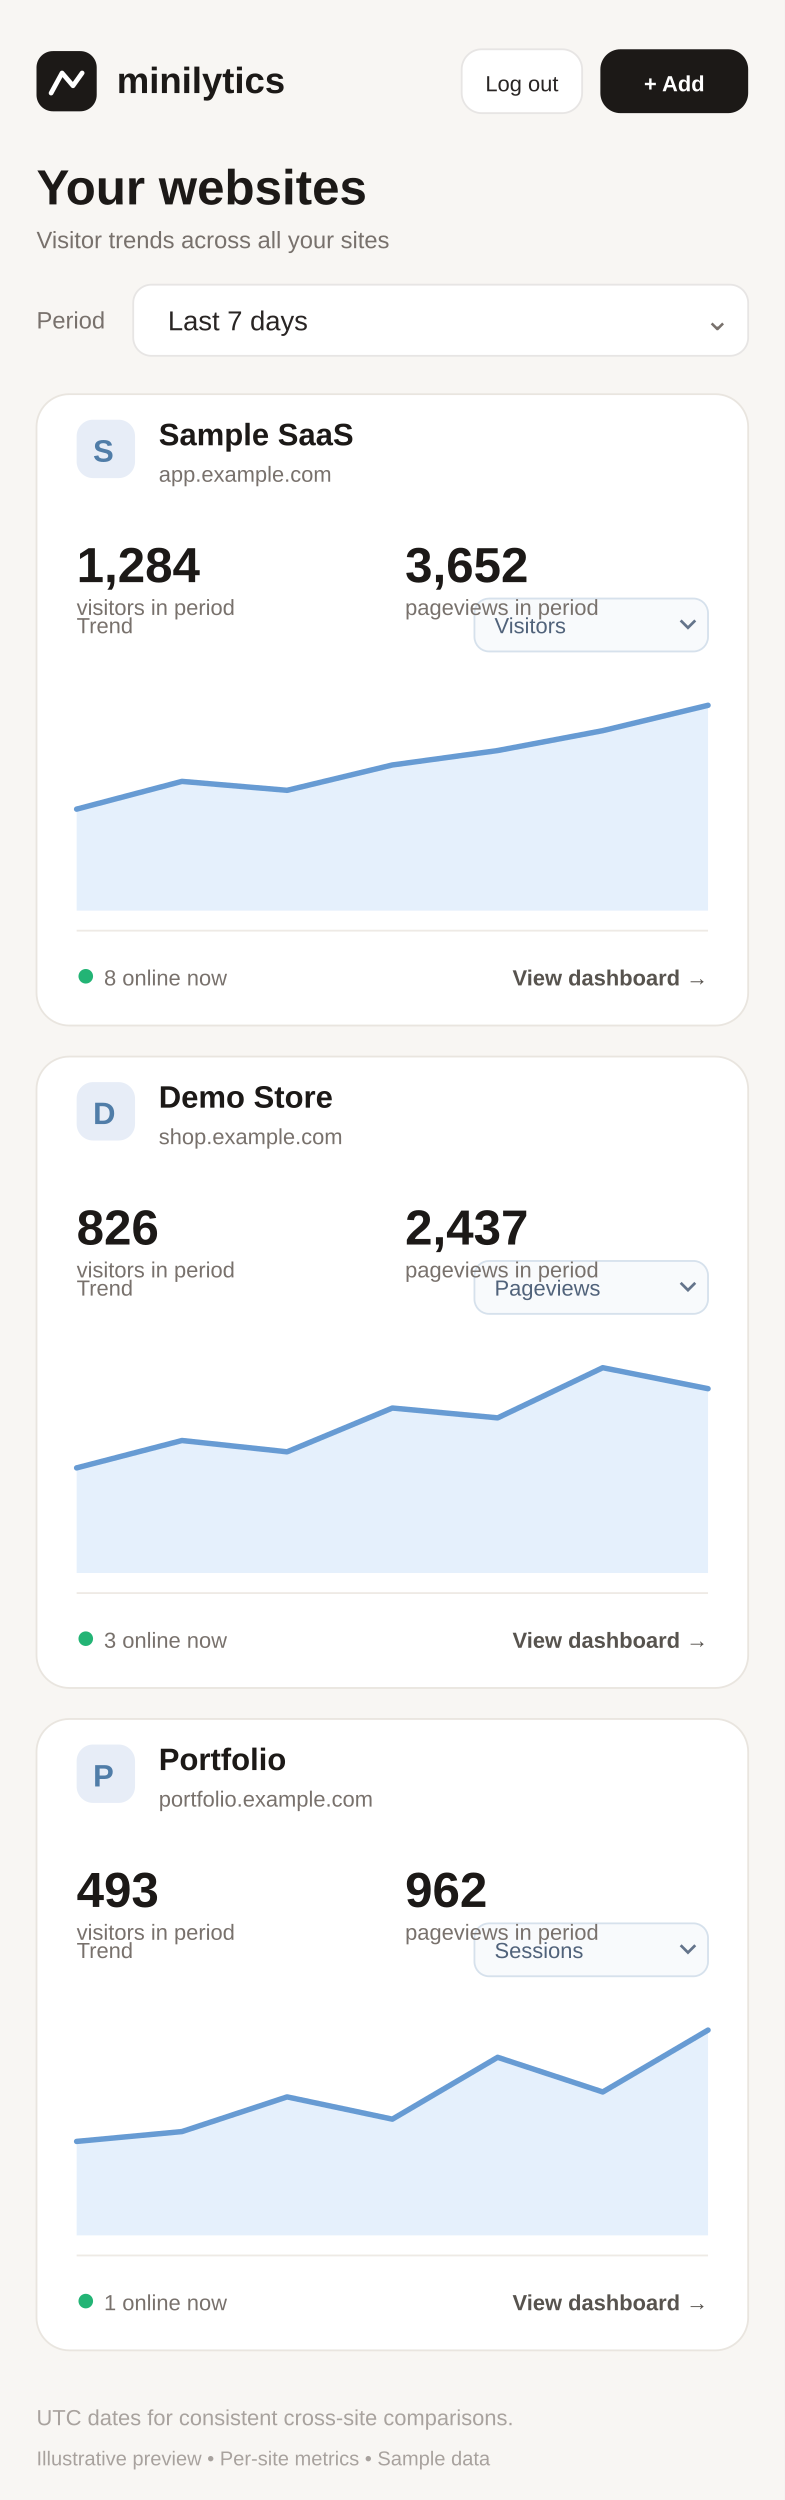
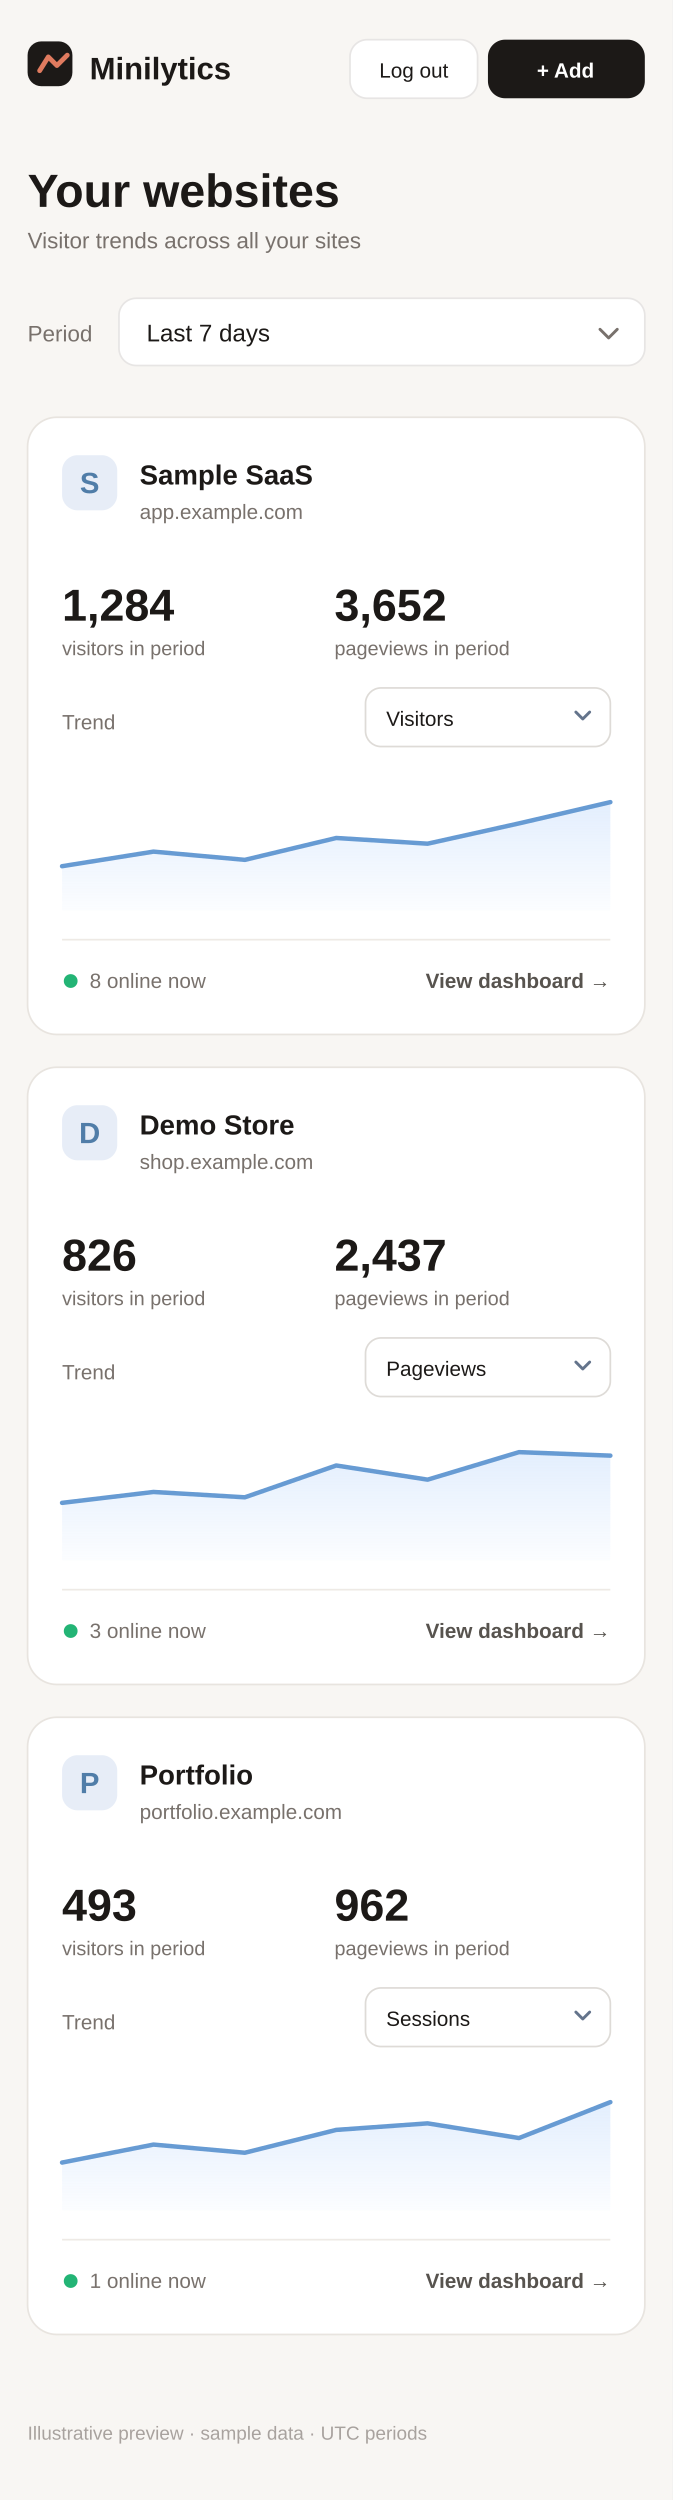
- <svg xmlns="http://www.w3.org/2000/svg" width="430" height="1370" viewBox="0 0 430 1370">
-   <rect x="0" y="0" width="430" height="1370" rx="0" fill="#f8f6f3" stroke="none" />
-   <rect x="20" y="28" width="33" height="33" rx="9" fill="#1c1917" stroke="none" />
-   <path d="M28 51 l6 -11 6 7 5 -7" fill="none" stroke="#fff" stroke-width="2.6" stroke-linecap="round" stroke-linejoin="round" />
-   <text x="64" y="51" font-family="Arial, Helvetica, sans-serif" font-size="20" fill="#1c1917" font-weight="700">minilytics</text>
-   <rect x="253" y="27" width="66" height="35" rx="11" fill="#fff" stroke="#e7e5e4" />
-   <text x="286" y="50" font-family="Arial, Helvetica, sans-serif" font-size="12" fill="#292524" font-weight="500" text-anchor="middle">Log out</text>
-   <rect x="329" y="27" width="81" height="35" rx="11" fill="#1c1917" stroke="none" />
-   <text x="369.5" y="50" font-family="Arial, Helvetica, sans-serif" font-size="12" fill="#fff" font-weight="600" text-anchor="middle">+ Add</text>
-   <text x="20" y="112" font-family="Arial, Helvetica, sans-serif" font-size="27" fill="#1c1917" font-weight="700">Your websites</text>
-   <text x="20" y="136" font-family="Arial, Helvetica, sans-serif" font-size="13" fill="#78716c" font-weight="400">Visitor trends across all your sites</text>
-   <text x="20" y="180" font-family="Arial, Helvetica, sans-serif" font-size="13" fill="#78716c" font-weight="400">Period</text>
-   <rect x="73" y="156" width="337" height="39" rx="10" fill="#ffffff" stroke="#e7e5e4" />
-   <text x="92" y="181" font-family="Arial, Helvetica, sans-serif" font-size="15" fill="#292524" font-weight="500">Last 7 days</text>
-   <text x="386" y="181" font-family="Arial, Helvetica, sans-serif" font-size="17" fill="#78716c" font-weight="400">⌄</text>
-   <rect x="20" y="216" width="390" height="346" rx="18" fill="#ffffff" stroke="#e9e5df" />
-   <rect x="260" y="328" width="128" height="29" rx="8" fill="#f8fafc" stroke="#d6e1ec" />
-   <text x="271" y="347" font-family="Arial, Helvetica, sans-serif" font-size="12" fill="#50627a">Visitors</text>
-   <path d="M373 340 l4 4 4 -4" fill="none" stroke="#64748b" stroke-width="1.5" />
-   <text x="42" y="347" font-family="Arial, Helvetica, sans-serif" font-size="12" fill="#78716c">Trend</text>
-   <rect x="42" y="230" width="32" height="32" rx="9" fill="#e7edf7" stroke="none" />
-   <text x="51" y="253" font-family="Arial, Helvetica, sans-serif" font-size="17" fill="#507da8" font-weight="700">S</text>
-   <text x="87" y="244" font-family="Arial, Helvetica, sans-serif" font-size="17" fill="#1c1917" font-weight="700">Sample SaaS</text>
-   <text x="87" y="264" font-family="Arial, Helvetica, sans-serif" font-size="12" fill="#78716c" font-weight="400">app.example.com</text>
-   <text x="42" y="319" font-family="Arial, Helvetica, sans-serif" font-size="27" fill="#1c1917" font-weight="700">1,284</text>
-   <text x="42" y="337" font-family="Arial, Helvetica, sans-serif" font-size="12" fill="#78716c" font-weight="400">visitors in period</text>
-   <text x="222" y="319" font-family="Arial, Helvetica, sans-serif" font-size="27" fill="#1c1917" font-weight="700">3,652</text>
-   <text x="222" y="337" font-family="Arial, Helvetica, sans-serif" font-size="12" fill="#78716c" font-weight="400">pageviews in period</text>
-   <path d="M42.0 443.4 L99.7 428.2 L157.3 433.1 L215.0 419.2 L272.7 411.3 L330.3 400.4 L388.0 386.5 L388.0 499.0 L42 499.0 Z" fill="#d7e8fa" opacity=".65" />
-   <path d="M42.0 443.4 L99.7 428.2 L157.3 433.1 L215.0 419.2 L272.7 411.3 L330.3 400.4 L388.0 386.5" fill="none" stroke="#679bd3" stroke-width="3" stroke-linejoin="round" stroke-linecap="round" />
-   <path d="M42 510 H388" stroke="#eeeae5" />
-   <circle cx="47" cy="535" r="4" fill="#23b475" />
-   <text x="57" y="540" font-family="Arial, Helvetica, sans-serif" font-size="12" fill="#78716c" font-weight="400">8 online now</text>
-   <text x="388" y="540" font-family="Arial, Helvetica, sans-serif" font-size="12" fill="#57534e" font-weight="600" text-anchor="end">View dashboard →</text>
-   <rect x="20" y="579" width="390" height="346" rx="18" fill="#ffffff" stroke="#e9e5df" />
-   <rect x="260" y="691" width="128" height="29" rx="8" fill="#f8fafc" stroke="#d6e1ec" />
-   <text x="271" y="710" font-family="Arial, Helvetica, sans-serif" font-size="12" fill="#50627a">Pageviews</text>
-   <path d="M373 703 l4 4 4 -4" fill="none" stroke="#64748b" stroke-width="1.5" />
-   <text x="42" y="710" font-family="Arial, Helvetica, sans-serif" font-size="12" fill="#78716c">Trend</text>
-   <rect x="42" y="593" width="32" height="32" rx="9" fill="#e7edf7" stroke="none" />
-   <text x="51" y="616" font-family="Arial, Helvetica, sans-serif" font-size="17" fill="#507da8" font-weight="700">D</text>
-   <text x="87" y="607" font-family="Arial, Helvetica, sans-serif" font-size="17" fill="#1c1917" font-weight="700">Demo Store</text>
-   <text x="87" y="627" font-family="Arial, Helvetica, sans-serif" font-size="12" fill="#78716c" font-weight="400">shop.example.com</text>
-   <text x="42" y="682" font-family="Arial, Helvetica, sans-serif" font-size="27" fill="#1c1917" font-weight="700">826</text>
-   <text x="42" y="700" font-family="Arial, Helvetica, sans-serif" font-size="12" fill="#78716c" font-weight="400">visitors in period</text>
-   <text x="222" y="682" font-family="Arial, Helvetica, sans-serif" font-size="27" fill="#1c1917" font-weight="700">2,437</text>
-   <text x="222" y="700" font-family="Arial, Helvetica, sans-serif" font-size="12" fill="#78716c" font-weight="400">pageviews in period</text>
-   <path d="M42.0 804.4 L99.7 789.4 L157.3 795.6 L215.0 771.6 L272.7 777.0 L330.3 749.5 L388.0 761.0 L388.0 862.0 L42 862.0 Z" fill="#d7e8fa" opacity=".65" />
-   <path d="M42.0 804.4 L99.7 789.4 L157.3 795.6 L215.0 771.6 L272.7 777.0 L330.3 749.5 L388.0 761.0" fill="none" stroke="#679bd3" stroke-width="3" stroke-linejoin="round" stroke-linecap="round" />
-   <path d="M42 873 H388" stroke="#eeeae5" />
-   <circle cx="47" cy="898" r="4" fill="#23b475" />
-   <text x="57" y="903" font-family="Arial, Helvetica, sans-serif" font-size="12" fill="#78716c" font-weight="400">3 online now</text>
-   <text x="388" y="903" font-family="Arial, Helvetica, sans-serif" font-size="12" fill="#57534e" font-weight="600" text-anchor="end">View dashboard →</text>
-   <rect x="20" y="942" width="390" height="346" rx="18" fill="#ffffff" stroke="#e9e5df" />
-   <rect x="260" y="1054" width="128" height="29" rx="8" fill="#f8fafc" stroke="#d6e1ec" />
-   <text x="271" y="1073" font-family="Arial, Helvetica, sans-serif" font-size="12" fill="#50627a">Sessions</text>
-   <path d="M373 1066 l4 4 4 -4" fill="none" stroke="#64748b" stroke-width="1.5" />
-   <text x="42" y="1073" font-family="Arial, Helvetica, sans-serif" font-size="12" fill="#78716c">Trend</text>
-   <rect x="42" y="956" width="32" height="32" rx="9" fill="#e7edf7" stroke="none" />
-   <text x="51" y="979" font-family="Arial, Helvetica, sans-serif" font-size="17" fill="#507da8" font-weight="700">P</text>
-   <text x="87" y="970" font-family="Arial, Helvetica, sans-serif" font-size="17" fill="#1c1917" font-weight="700">Portfolio</text>
-   <text x="87" y="990" font-family="Arial, Helvetica, sans-serif" font-size="12" fill="#78716c" font-weight="400">portfolio.example.com</text>
-   <text x="42" y="1045" font-family="Arial, Helvetica, sans-serif" font-size="27" fill="#1c1917" font-weight="700">493</text>
-   <text x="42" y="1063" font-family="Arial, Helvetica, sans-serif" font-size="12" fill="#78716c" font-weight="400">visitors in period</text>
-   <text x="222" y="1045" font-family="Arial, Helvetica, sans-serif" font-size="27" fill="#1c1917" font-weight="700">962</text>
-   <text x="222" y="1063" font-family="Arial, Helvetica, sans-serif" font-size="12" fill="#78716c" font-weight="400">pageviews in period</text>
-   <path d="M42.0 1173.5 L99.7 1168.1 L157.3 1149.1 L215.0 1161.3 L272.7 1127.4 L330.3 1146.4 L388.0 1112.5 L388.0 1225.0 L42 1225.0 Z" fill="#d7e8fa" opacity=".65" />
-   <path d="M42.0 1173.5 L99.7 1168.1 L157.3 1149.1 L215.0 1161.3 L272.7 1127.4 L330.3 1146.4 L388.0 1112.5" fill="none" stroke="#679bd3" stroke-width="3" stroke-linejoin="round" stroke-linecap="round" />
-   <path d="M42 1236 H388" stroke="#eeeae5" />
-   <circle cx="47" cy="1261" r="4" fill="#23b475" />
-   <text x="57" y="1266" font-family="Arial, Helvetica, sans-serif" font-size="12" fill="#78716c" font-weight="400">1 online now</text>
-   <text x="388" y="1266" font-family="Arial, Helvetica, sans-serif" font-size="12" fill="#57534e" font-weight="600" text-anchor="end">View dashboard →</text>
-   <text x="20" y="1329" font-family="Arial, Helvetica, sans-serif" font-size="12" fill="#a8a29e" font-weight="400">UTC dates for consistent cross-site comparisons.</text>
-   <text x="20" y="1351" font-family="Arial, Helvetica, sans-serif" font-size="11" fill="#a8a29e" font-weight="400">Illustrative preview • Per-site metrics • Sample data</text>
+ <svg xmlns="http://www.w3.org/2000/svg" width="390" height="1450" viewBox="0 0 390 1450">
+   <rect x="0" y="0" width="390" height="1450" rx="0" fill="#f8f6f3" />
+   <rect x="16" y="24" width="26" height="26" rx="8" fill="#1c1917" />
+   <path d="M23 41 L28 33 L33 38 L39 32" fill="none" stroke="#e07b5f" stroke-width="2.8" stroke-linecap="round" stroke-linejoin="round" />
+   <text x="52" y="46" font-family="Arial, Helvetica, sans-serif" font-size="18" fill="#1c1917" font-weight="700">Minilytics</text>
+   <rect x="203" y="23" width="74" height="34" rx="10" fill="#fff" stroke="#e7e5e4" />
+   <text x="240" y="45" font-family="Arial, Helvetica, sans-serif" font-size="12" fill="#1c1917" font-weight="500" text-anchor="middle">Log out</text>
+   <rect x="283" y="23" width="91" height="34" rx="10" fill="#1c1917" />
+   <text x="328" y="45" font-family="Arial, Helvetica, sans-serif" font-size="12" fill="#fff" font-weight="600" text-anchor="middle">+ Add</text>
+   <text x="16" y="120" font-family="Arial, Helvetica, sans-serif" font-size="27" fill="#1c1917" font-weight="700">Your websites</text>
+   <text x="16" y="144" font-family="Arial, Helvetica, sans-serif" font-size="13" fill="#78716c" font-weight="400">Visitor trends across all your sites</text>
+   <text x="16" y="198" font-family="Arial, Helvetica, sans-serif" font-size="13" fill="#78716c" font-weight="400">Period</text>
+   <rect x="69" y="173" width="305" height="39" rx="10" fill="#ffffff" stroke="#e7e5e4" />
+   <text x="85" y="198" font-family="Arial, Helvetica, sans-serif" font-size="14" fill="#1c1917" font-weight="500">Last 7 days</text>
+   <path d="M348 191 l5 5 5 -5" fill="none" stroke="#78716c" stroke-width="1.7" stroke-linecap="round" stroke-linejoin="round" />
+   <rect x="16" y="242" width="358" height="358" rx="17" fill="#ffffff" stroke="#e8e4df" />
+   <rect x="36" y="264" width="32" height="32" rx="9" fill="#e7edf7" />
+   <text x="52" y="286" font-family="Arial, Helvetica, sans-serif" font-size="17" fill="#507da8" font-weight="700" text-anchor="middle">S</text>
+   <text x="81" y="281" font-family="Arial, Helvetica, sans-serif" font-size="16" fill="#1c1917" font-weight="700">Sample SaaS</text>
+   <text x="81" y="301" font-family="Arial, Helvetica, sans-serif" font-size="12" fill="#78716c" font-weight="400">app.example.com</text>
+   <text x="36" y="360" font-family="Arial, Helvetica, sans-serif" font-size="26" fill="#1c1917" font-weight="700">1,284</text>
+   <text x="36" y="380" font-family="Arial, Helvetica, sans-serif" font-size="11.5" fill="#78716c" font-weight="400">visitors in period</text>
+   <text x="194" y="360" font-family="Arial, Helvetica, sans-serif" font-size="26" fill="#1c1917" font-weight="700">3,652</text>
+   <text x="194" y="380" font-family="Arial, Helvetica, sans-serif" font-size="11.5" fill="#78716c" font-weight="400">pageviews in period</text>
+   <text x="36" y="423" font-family="Arial, Helvetica, sans-serif" font-size="12" fill="#78716c" font-weight="400">Trend</text>
+   <rect x="212" y="399" width="142" height="34" rx="9" fill="#ffffff" stroke="#dedbd7" />
+   <text x="224" y="421" font-family="Arial, Helvetica, sans-serif" font-size="12" fill="#1c1917" font-weight="500">Visitors</text>
+   <path d="M334 413 l4 4 4 -4" fill="none" stroke="#64748b" stroke-width="1.7" stroke-linecap="round" stroke-linejoin="round" />
+   <defs>
+     <linearGradient id="grad-36-449" x1="0" y1="0" x2="0" y2="1">
+       <stop offset="0" stop-color="#dceafd" stop-opacity="0.8" />
+       <stop offset="1" stop-color="#dceafd" stop-opacity="0.1" />
+     </linearGradient>
+   </defs>
+   <path d="M36.00,502.40 L89.00,493.94 L142.00,498.72 L195.00,486.03 L248.00,489.34 L301.00,477.57 L354.00,465.24 L354,528 L36,528 Z" fill="url(#grad-36-449)" stroke-width="1" stroke-linecap="round" stroke-linejoin="round" />
+   <path d="M36.00,502.40 L89.00,493.94 L142.00,498.72 L195.00,486.03 L248.00,489.34 L301.00,477.57 L354.00,465.24" fill="none" stroke="#679bd3" stroke-width="2.6" stroke-linecap="round" stroke-linejoin="round" />
+   <line x1="36" y1="545" x2="354" y2="545" stroke="#eeeae5" stroke-width="1" />
+   <circle cx="41" cy="569" r="4" fill="#23b475" />
+   <text x="52" y="573" font-family="Arial, Helvetica, sans-serif" font-size="12" fill="#78716c" font-weight="400">8 online now</text>
+   <text x="354" y="573" font-family="Arial, Helvetica, sans-serif" font-size="12" fill="#57534e" font-weight="600" text-anchor="end">View dashboard →</text>
+   <rect x="16" y="619" width="358" height="358" rx="17" fill="#ffffff" stroke="#e8e4df" />
+   <rect x="36" y="641" width="32" height="32" rx="9" fill="#e7edf7" />
+   <text x="52" y="663" font-family="Arial, Helvetica, sans-serif" font-size="17" fill="#507da8" font-weight="700" text-anchor="middle">D</text>
+   <text x="81" y="658" font-family="Arial, Helvetica, sans-serif" font-size="16" fill="#1c1917" font-weight="700">Demo Store</text>
+   <text x="81" y="678" font-family="Arial, Helvetica, sans-serif" font-size="12" fill="#78716c" font-weight="400">shop.example.com</text>
+   <text x="36" y="737" font-family="Arial, Helvetica, sans-serif" font-size="26" fill="#1c1917" font-weight="700">826</text>
+   <text x="36" y="757" font-family="Arial, Helvetica, sans-serif" font-size="11.5" fill="#78716c" font-weight="400">visitors in period</text>
+   <text x="194" y="737" font-family="Arial, Helvetica, sans-serif" font-size="26" fill="#1c1917" font-weight="700">2,437</text>
+   <text x="194" y="757" font-family="Arial, Helvetica, sans-serif" font-size="11.5" fill="#78716c" font-weight="400">pageviews in period</text>
+   <text x="36" y="800" font-family="Arial, Helvetica, sans-serif" font-size="12" fill="#78716c" font-weight="400">Trend</text>
+   <rect x="212" y="776" width="142" height="34" rx="9" fill="#ffffff" stroke="#dedbd7" />
+   <text x="224" y="798" font-family="Arial, Helvetica, sans-serif" font-size="12" fill="#1c1917" font-weight="500">Pageviews</text>
+   <path d="M334 790 l4 4 4 -4" fill="none" stroke="#64748b" stroke-width="1.7" stroke-linecap="round" stroke-linejoin="round" />
+   <defs>
+     <linearGradient id="grad-36-826" x1="0" y1="0" x2="0" y2="1">
+       <stop offset="0" stop-color="#dceafd" stop-opacity="0.8" />
+       <stop offset="1" stop-color="#dceafd" stop-opacity="0.1" />
+     </linearGradient>
+   </defs>
+   <path d="M36.00,871.66 L89.00,865.34 L142.00,868.44 L195.00,849.98 L248.00,858.20 L301.00,842.24 L354.00,844.27 L354,905 L36,905 Z" fill="url(#grad-36-826)" stroke-width="1" stroke-linecap="round" stroke-linejoin="round" />
+   <path d="M36.00,871.66 L89.00,865.34 L142.00,868.44 L195.00,849.98 L248.00,858.20 L301.00,842.24 L354.00,844.27" fill="none" stroke="#679bd3" stroke-width="2.6" stroke-linecap="round" stroke-linejoin="round" />
+   <line x1="36" y1="922" x2="354" y2="922" stroke="#eeeae5" stroke-width="1" />
+   <circle cx="41" cy="946" r="4" fill="#23b475" />
+   <text x="52" y="950" font-family="Arial, Helvetica, sans-serif" font-size="12" fill="#78716c" font-weight="400">3 online now</text>
+   <text x="354" y="950" font-family="Arial, Helvetica, sans-serif" font-size="12" fill="#57534e" font-weight="600" text-anchor="end">View dashboard →</text>
+   <rect x="16" y="996" width="358" height="358" rx="17" fill="#ffffff" stroke="#e8e4df" />
+   <rect x="36" y="1018" width="32" height="32" rx="9" fill="#e7edf7" />
+   <text x="52" y="1040" font-family="Arial, Helvetica, sans-serif" font-size="17" fill="#507da8" font-weight="700" text-anchor="middle">P</text>
+   <text x="81" y="1035" font-family="Arial, Helvetica, sans-serif" font-size="16" fill="#1c1917" font-weight="700">Portfolio</text>
+   <text x="81" y="1055" font-family="Arial, Helvetica, sans-serif" font-size="12" fill="#78716c" font-weight="400">portfolio.example.com</text>
+   <text x="36" y="1114" font-family="Arial, Helvetica, sans-serif" font-size="26" fill="#1c1917" font-weight="700">493</text>
+   <text x="36" y="1134" font-family="Arial, Helvetica, sans-serif" font-size="11.5" fill="#78716c" font-weight="400">visitors in period</text>
+   <text x="194" y="1114" font-family="Arial, Helvetica, sans-serif" font-size="26" fill="#1c1917" font-weight="700">962</text>
+   <text x="194" y="1134" font-family="Arial, Helvetica, sans-serif" font-size="11.5" fill="#78716c" font-weight="400">pageviews in period</text>
+   <text x="36" y="1177" font-family="Arial, Helvetica, sans-serif" font-size="12" fill="#78716c" font-weight="400">Trend</text>
+   <rect x="212" y="1153" width="142" height="34" rx="9" fill="#ffffff" stroke="#dedbd7" />
+   <text x="224" y="1175" font-family="Arial, Helvetica, sans-serif" font-size="12" fill="#1c1917" font-weight="500">Sessions</text>
+   <path d="M334 1167 l4 4 4 -4" fill="none" stroke="#64748b" stroke-width="1.7" stroke-linecap="round" stroke-linejoin="round" />
+   <defs>
+     <linearGradient id="grad-36-1203" x1="0" y1="0" x2="0" y2="1">
+       <stop offset="0" stop-color="#dceafd" stop-opacity="0.8" />
+       <stop offset="1" stop-color="#dceafd" stop-opacity="0.1" />
+     </linearGradient>
+   </defs>
+   <path d="M36.00,1254.28 L89.00,1243.86 L142.00,1248.59 L195.00,1235.34 L248.00,1231.55 L301.00,1240.07 L354.00,1219.24 L354,1282 L36,1282 Z" fill="url(#grad-36-1203)" stroke-width="1" stroke-linecap="round" stroke-linejoin="round" />
+   <path d="M36.00,1254.28 L89.00,1243.86 L142.00,1248.59 L195.00,1235.34 L248.00,1231.55 L301.00,1240.07 L354.00,1219.24" fill="none" stroke="#679bd3" stroke-width="2.6" stroke-linecap="round" stroke-linejoin="round" />
+   <line x1="36" y1="1299" x2="354" y2="1299" stroke="#eeeae5" stroke-width="1" />
+   <circle cx="41" cy="1323" r="4" fill="#23b475" />
+   <text x="52" y="1327" font-family="Arial, Helvetica, sans-serif" font-size="12" fill="#78716c" font-weight="400">1 online now</text>
+   <text x="354" y="1327" font-family="Arial, Helvetica, sans-serif" font-size="12" fill="#57534e" font-weight="600" text-anchor="end">View dashboard →</text>
+   <text x="16" y="1415" font-family="Arial, Helvetica, sans-serif" font-size="11" fill="#a8a29e" font-weight="400">Illustrative preview · sample data · UTC periods</text>
</svg>
